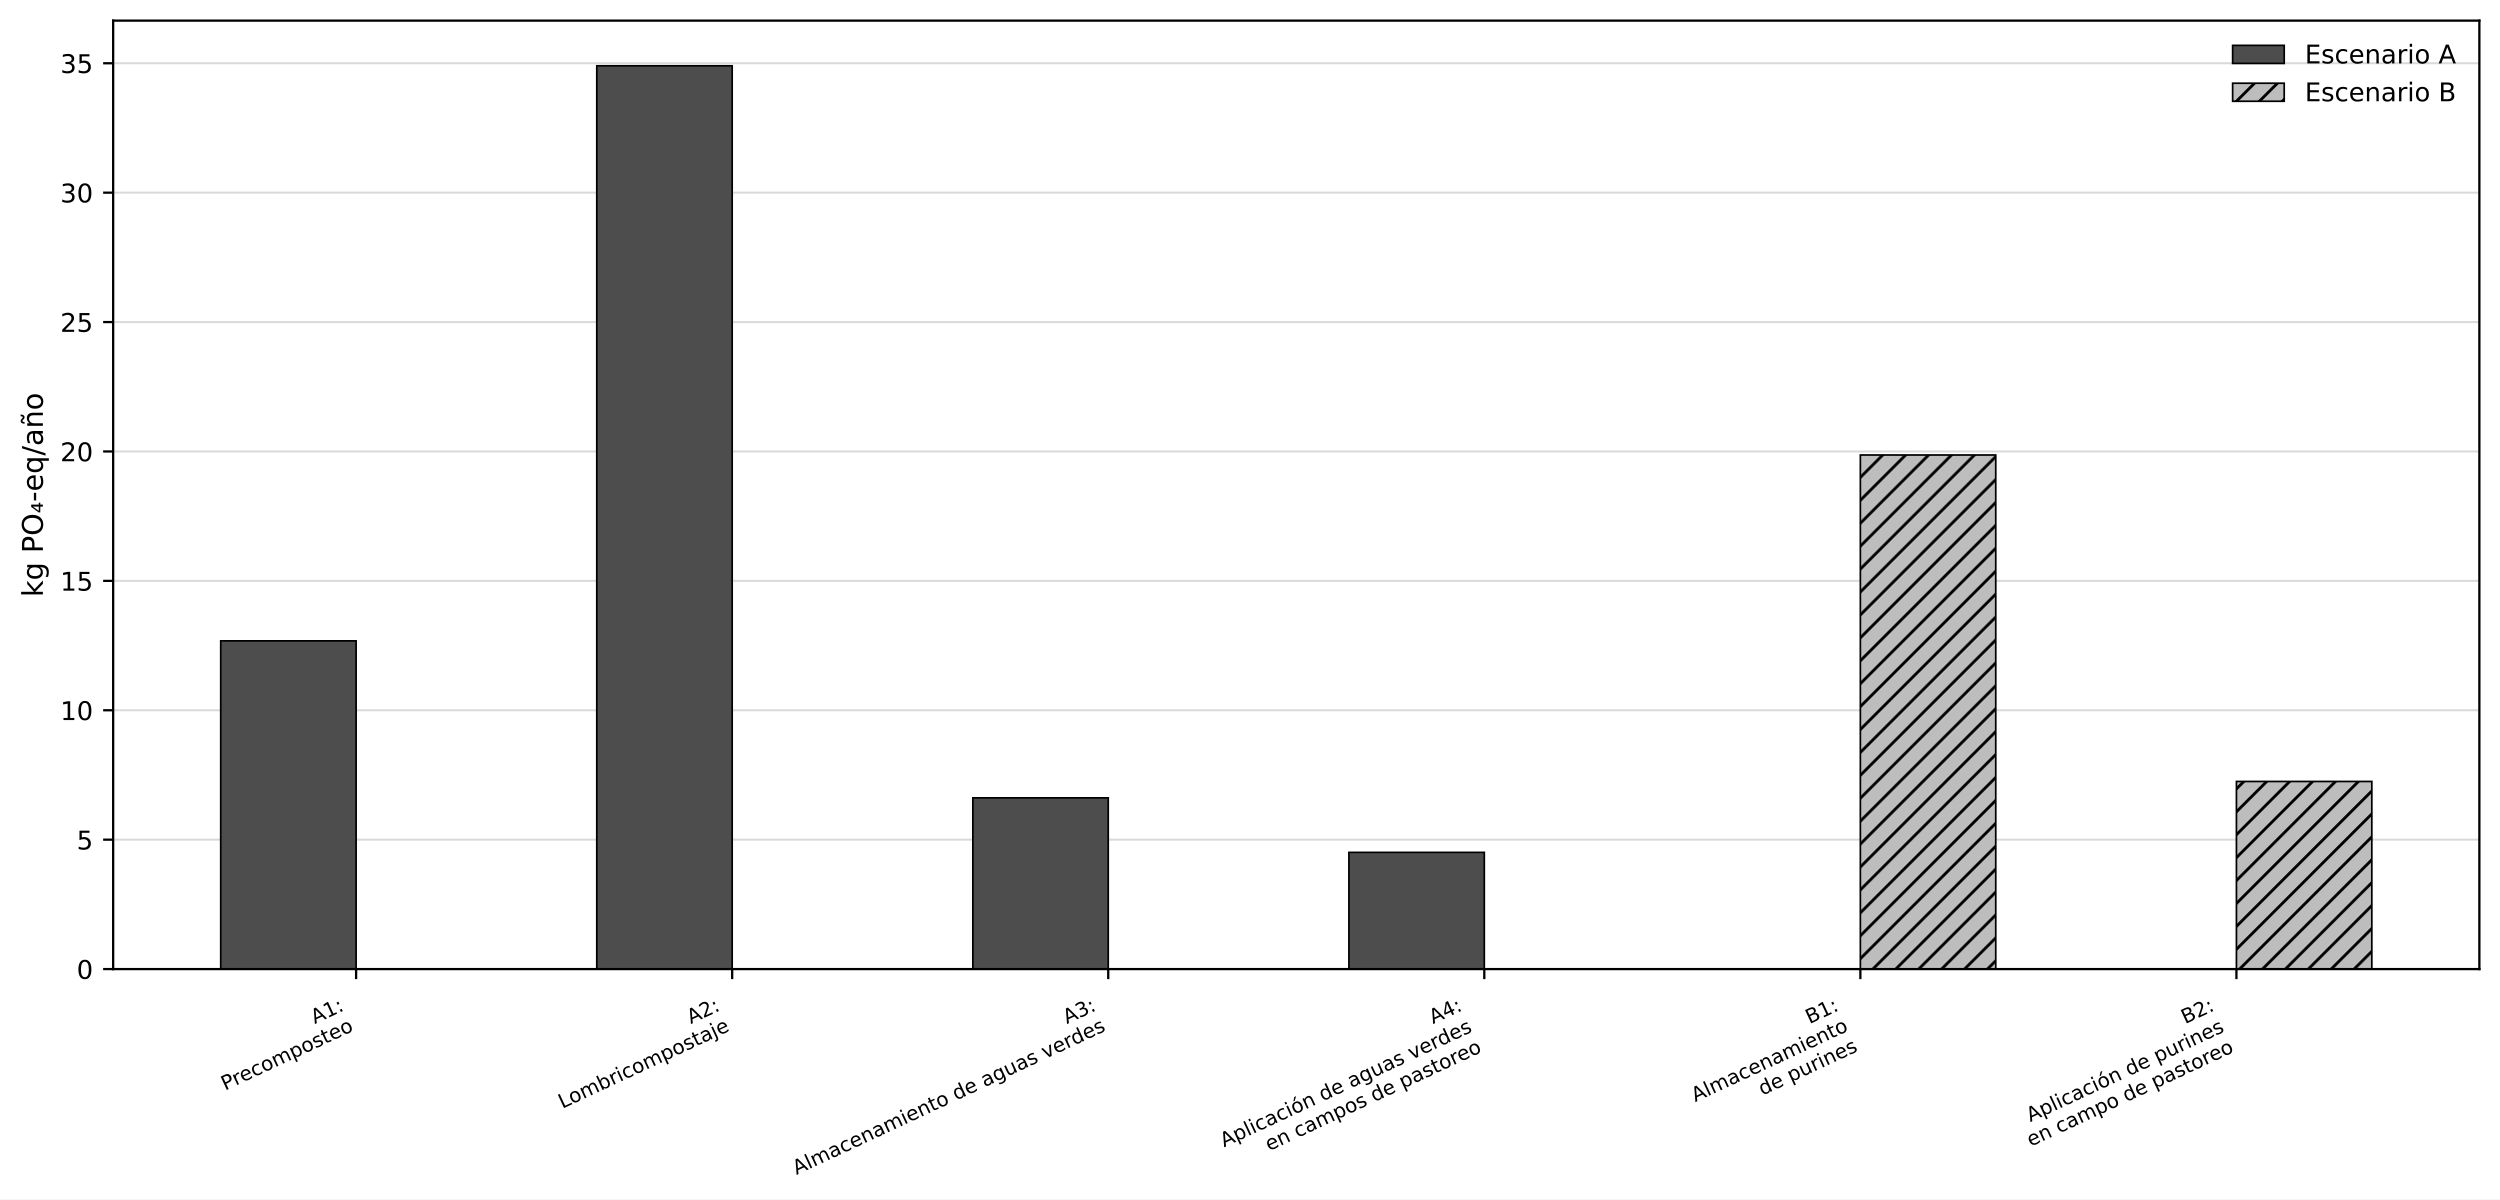
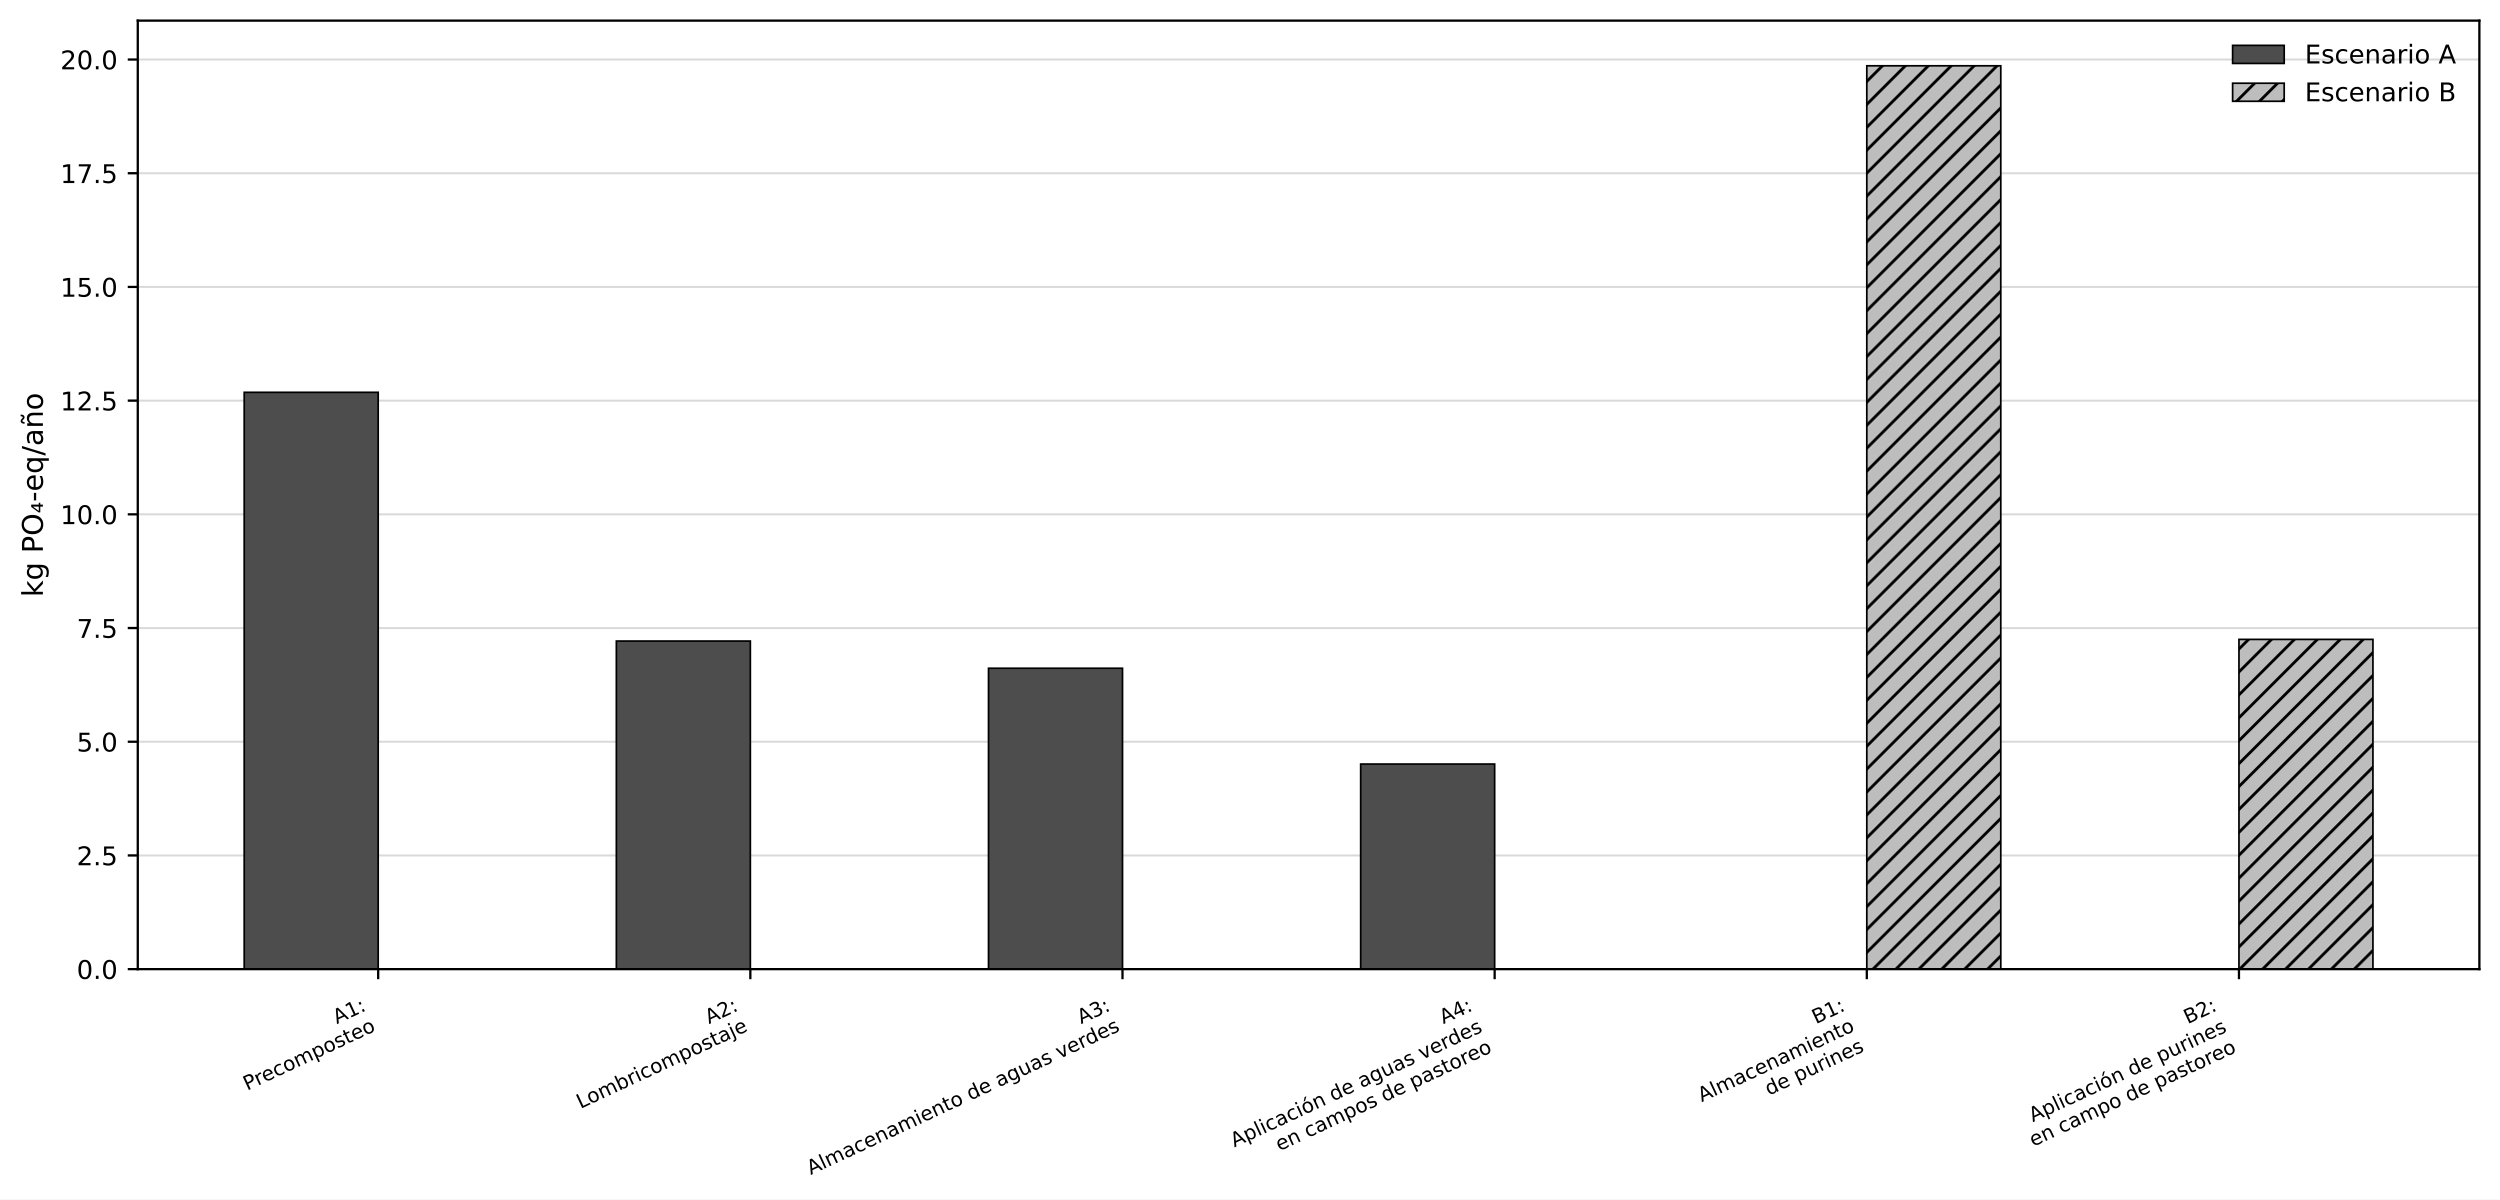
- <svg xmlns="http://www.w3.org/2000/svg" xmlns:xlink="http://www.w3.org/1999/xlink" width="872.638pt" height="418.665pt" viewBox="0 0 872.638 418.665" version="1.1">
+ <svg xmlns="http://www.w3.org/2000/svg" xmlns:xlink="http://www.w3.org/1999/xlink" width="872.584pt" height="418.665pt" viewBox="0 0 872.584 418.665" version="1.1">
  <defs>
    <style type="text/css">*{stroke-linejoin: round; stroke-linecap: butt}</style>
  </defs>
  <g id="figure_1">
    <g id="patch_1">
-       <path d="M 0 418.665 L 872.638 418.665 L 872.638 0 L 0 0 z " style="fill: #ffffff" />
+       <path d="M 0 418.665 L 872.584 418.665 L 872.584 0 L 0 0 z " style="fill: #ffffff" />
    </g>
    <g id="axes_1">
      <g id="patch_2">
-         <path d="M 39.501 338.264 L 865.438 338.264 L 865.438 7.2 L 39.501 7.2 z " style="fill: #ffffff" />
+         <path d="M 48.087 338.264 L 865.384 338.264 L 865.384 7.2 L 48.087 7.2 z " style="fill: #ffffff" />
      </g>
      <g id="matplotlib.axis_1">
        <g id="xtick_1">
          <g id="line2d_1">
            <defs>
              <path id="m8512bdd903" d="M 0 0 L 0 3.5 " style="stroke: #000000; stroke-width: 0.8" />
            </defs>
            <g>
-               <use xlink:href="#m8512bdd903" x="124.3" y="338.264" style="stroke: #000000; stroke-width: 0.8" />
+               <use xlink:href="#m8512bdd903" x="131.999" y="338.264" style="stroke: #000000; stroke-width: 0.8" />
            </g>
          </g>
          <g id="text_1">
-             <text style="font-size: 7px; font-family: 'DejaVu Sans'" transform="translate(109.8586 357.4867) rotate(-25)">A1:</text>
-             <text style="font-size: 7px; font-family: 'DejaVu Sans'" transform="translate(78.56486 380.7279) rotate(-25)">Precomposteo</text>
+             <text style="font-size: 7px; font-family: 'DejaVu Sans'" transform="translate(117.558 357.4867) rotate(-25)">A1:</text>
+             <text style="font-size: 7px; font-family: 'DejaVu Sans'" transform="translate(86.26435 380.7279) rotate(-25)">Precomposteo</text>
          </g>
        </g>
        <g id="xtick_2">
          <g id="line2d_2">
            <g>
-               <use xlink:href="#m8512bdd903" x="255.568" y="338.264" style="stroke: #000000; stroke-width: 0.8" />
+               <use xlink:href="#m8512bdd903" x="261.894" y="338.264" style="stroke: #000000; stroke-width: 0.8" />
            </g>
          </g>
          <g id="text_2">
-             <text style="font-size: 7px; font-family: 'DejaVu Sans'" transform="translate(241.1263 357.4867) rotate(-25)">A2:</text>
-             <text style="font-size: 7px; font-family: 'DejaVu Sans'" transform="translate(196.2641 387.0551) rotate(-25)">Lombricompostaje</text>
+             <text style="font-size: 7px; font-family: 'DejaVu Sans'" transform="translate(247.4527 357.4867) rotate(-25)">A2:</text>
+             <text style="font-size: 7px; font-family: 'DejaVu Sans'" transform="translate(202.5904 387.0551) rotate(-25)">Lombricompostaje</text>
          </g>
        </g>
        <g id="xtick_3">
          <g id="line2d_3">
            <g>
-               <use xlink:href="#m8512bdd903" x="386.835" y="338.264" style="stroke: #000000; stroke-width: 0.8" />
+               <use xlink:href="#m8512bdd903" x="391.789" y="338.264" style="stroke: #000000; stroke-width: 0.8" />
            </g>
          </g>
          <g id="text_3">
-             <text style="font-size: 7px; font-family: 'DejaVu Sans'" transform="translate(372.3941 357.4867) rotate(-25)">A3:</text>
-             <text style="font-size: 7px; font-family: 'DejaVu Sans'" transform="translate(278.0148 410.1453) rotate(-25)">Almacenamiento de aguas verdes</text>
+             <text style="font-size: 7px; font-family: 'DejaVu Sans'" transform="translate(377.3473 357.4867) rotate(-25)">A3:</text>
+             <text style="font-size: 7px; font-family: 'DejaVu Sans'" transform="translate(282.9679 410.1453) rotate(-25)">Almacenamiento de aguas verdes</text>
          </g>
        </g>
        <g id="xtick_4">
          <g id="line2d_4">
            <g>
-               <use xlink:href="#m8512bdd903" x="518.103" y="338.264" style="stroke: #000000; stroke-width: 0.8" />
+               <use xlink:href="#m8512bdd903" x="521.683" y="338.264" style="stroke: #000000; stroke-width: 0.8" />
            </g>
          </g>
          <g id="text_4">
-             <text style="font-size: 7px; font-family: 'DejaVu Sans'" transform="translate(500.2072 357.4867) rotate(-25)">A4:</text>
-             <text style="font-size: 7px; font-family: 'DejaVu Sans'" transform="translate(427.2535 400.5251) rotate(-25)">Aplicación de aguas verdes</text>
-             <text style="font-size: 7px; font-family: 'DejaVu Sans'" transform="translate(442.974 401.8433) rotate(-25)">en campos de pastoreo</text>
+             <text style="font-size: 7px; font-family: 'DejaVu Sans'" transform="translate(503.7872 357.4867) rotate(-25)">A4:</text>
+             <text style="font-size: 7px; font-family: 'DejaVu Sans'" transform="translate(430.8335 400.5251) rotate(-25)">Aplicación de aguas verdes</text>
+             <text style="font-size: 7px; font-family: 'DejaVu Sans'" transform="translate(446.5539 401.8433) rotate(-25)">en campos de pastoreo</text>
          </g>
        </g>
        <g id="xtick_5">
          <g id="line2d_5">
            <g>
-               <use xlink:href="#m8512bdd903" x="649.371" y="338.264" style="stroke: #000000; stroke-width: 0.8" />
+               <use xlink:href="#m8512bdd903" x="651.578" y="338.264" style="stroke: #000000; stroke-width: 0.8" />
            </g>
          </g>
          <g id="text_5">
-             <text style="font-size: 7px; font-family: 'DejaVu Sans'" transform="translate(631.6041 357.4927) rotate(-25)">B1:</text>
-             <text style="font-size: 7px; font-family: 'DejaVu Sans'" transform="translate(591.7379 384.7314) rotate(-25)">Almacenamiento</text>
-             <text style="font-size: 7px; font-family: 'DejaVu Sans'" transform="translate(615.1606 382.458) rotate(-25)">de purines</text>
+             <text style="font-size: 7px; font-family: 'DejaVu Sans'" transform="translate(633.8109 357.4927) rotate(-25)">B1:</text>
+             <text style="font-size: 7px; font-family: 'DejaVu Sans'" transform="translate(593.9447 384.7314) rotate(-25)">Almacenamiento</text>
+             <text style="font-size: 7px; font-family: 'DejaVu Sans'" transform="translate(617.3674 382.458) rotate(-25)">de purines</text>
          </g>
        </g>
        <g id="xtick_6">
          <g id="line2d_6">
            <g>
-               <use xlink:href="#m8512bdd903" x="780.639" y="338.264" style="stroke: #000000; stroke-width: 0.8" />
+               <use xlink:href="#m8512bdd903" x="781.472" y="338.264" style="stroke: #000000; stroke-width: 0.8" />
            </g>
          </g>
          <g id="text_6">
-             <text style="font-size: 7px; font-family: 'DejaVu Sans'" transform="translate(762.7299 357.4927) rotate(-25)">B2:</text>
-             <text style="font-size: 7px; font-family: 'DejaVu Sans'" transform="translate(708.6778 391.7171) rotate(-25)">Aplicación de purines</text>
-             <text style="font-size: 7px; font-family: 'DejaVu Sans'" transform="translate(708.8144 400.3022) rotate(-25)">en campo de pastoreo</text>
+             <text style="font-size: 7px; font-family: 'DejaVu Sans'" transform="translate(763.5635 357.4927) rotate(-25)">B2:</text>
+             <text style="font-size: 7px; font-family: 'DejaVu Sans'" transform="translate(709.5114 391.7171) rotate(-25)">Aplicación de purines</text>
+             <text style="font-size: 7px; font-family: 'DejaVu Sans'" transform="translate(709.6481 400.3022) rotate(-25)">en campo de pastoreo</text>
          </g>
        </g>
      </g>
      <g id="matplotlib.axis_2">
        <g id="ytick_1">
          <g id="line2d_7">
-             <path d="M 39.501 338.264 L 865.438 338.264 " clip-path="url(#pab1ca16d95)" style="fill: none; stroke: #d9d9d9; stroke-width: 0.7; stroke-linecap: square" />
+             <path d="M 48.087 338.264 L 865.384 338.264 " clip-path="url(#pa5e0bcc238)" style="fill: none; stroke: #d9d9d9; stroke-width: 0.7; stroke-linecap: square" />
          </g>
          <g id="line2d_8">
            <defs>
              <path id="me50acbb753" d="M 0 0 L -3.5 0 " style="stroke: #000000; stroke-width: 0.8" />
            </defs>
            <g>
-               <use xlink:href="#me50acbb753" x="39.501" y="338.264" style="stroke: #000000; stroke-width: 0.8" />
+               <use xlink:href="#me50acbb753" x="48.087" y="338.264" style="stroke: #000000; stroke-width: 0.8" />
            </g>
          </g>
          <g id="text_7">
-             <text style="font-size: 9px; font-family: 'DejaVu Sans'; text-anchor: end" x="32.501" y="341.683" transform="rotate(-0 32.50094 341.6829)">0</text>
+             <text style="font-size: 9px; font-family: 'DejaVu Sans'; text-anchor: end" x="41.087" y="341.683" transform="rotate(-0 41.0875 341.6829)">0.0</text>
          </g>
        </g>
        <g id="ytick_2">
          <g id="line2d_9">
-             <path d="M 39.501 293.094 L 865.438 293.094 " clip-path="url(#pab1ca16d95)" style="fill: none; stroke: #d9d9d9; stroke-width: 0.7; stroke-linecap: square" />
+             <path d="M 48.087 298.578 L 865.384 298.578 " clip-path="url(#pa5e0bcc238)" style="fill: none; stroke: #d9d9d9; stroke-width: 0.7; stroke-linecap: square" />
          </g>
          <g id="line2d_10">
            <g>
-               <use xlink:href="#me50acbb753" x="39.501" y="293.094" style="stroke: #000000; stroke-width: 0.8" />
+               <use xlink:href="#me50acbb753" x="48.087" y="298.578" style="stroke: #000000; stroke-width: 0.8" />
            </g>
          </g>
          <g id="text_8">
-             <text style="font-size: 9px; font-family: 'DejaVu Sans'; text-anchor: end" x="32.501" y="296.513" transform="rotate(-0 32.50094 296.5134)">5</text>
+             <text style="font-size: 9px; font-family: 'DejaVu Sans'; text-anchor: end" x="41.087" y="301.998" transform="rotate(-0 41.0875 301.9976)">2.5</text>
          </g>
        </g>
        <g id="ytick_3">
          <g id="line2d_11">
-             <path d="M 39.501 247.925 L 865.438 247.925 " clip-path="url(#pab1ca16d95)" style="fill: none; stroke: #d9d9d9; stroke-width: 0.7; stroke-linecap: square" />
+             <path d="M 48.087 258.893 L 865.384 258.893 " clip-path="url(#pa5e0bcc238)" style="fill: none; stroke: #d9d9d9; stroke-width: 0.7; stroke-linecap: square" />
          </g>
          <g id="line2d_12">
            <g>
-               <use xlink:href="#me50acbb753" x="39.501" y="247.925" style="stroke: #000000; stroke-width: 0.8" />
+               <use xlink:href="#me50acbb753" x="48.087" y="258.893" style="stroke: #000000; stroke-width: 0.8" />
            </g>
          </g>
          <g id="text_9">
-             <text style="font-size: 9px; font-family: 'DejaVu Sans'; text-anchor: end" x="32.501" y="251.344" transform="rotate(-0 32.50094 251.3439)">10</text>
+             <text style="font-size: 9px; font-family: 'DejaVu Sans'; text-anchor: end" x="41.087" y="262.312" transform="rotate(-0 41.0875 262.3124)">5.0</text>
          </g>
        </g>
        <g id="ytick_4">
          <g id="line2d_13">
-             <path d="M 39.501 202.755 L 865.438 202.755 " clip-path="url(#pab1ca16d95)" style="fill: none; stroke: #d9d9d9; stroke-width: 0.7; stroke-linecap: square" />
+             <path d="M 48.087 219.208 L 865.384 219.208 " clip-path="url(#pa5e0bcc238)" style="fill: none; stroke: #d9d9d9; stroke-width: 0.7; stroke-linecap: square" />
          </g>
          <g id="line2d_14">
            <g>
-               <use xlink:href="#me50acbb753" x="39.501" y="202.755" style="stroke: #000000; stroke-width: 0.8" />
+               <use xlink:href="#me50acbb753" x="48.087" y="219.208" style="stroke: #000000; stroke-width: 0.8" />
            </g>
          </g>
          <g id="text_10">
-             <text style="font-size: 9px; font-family: 'DejaVu Sans'; text-anchor: end" x="32.501" y="206.174" transform="rotate(-0 32.50094 206.1744)">15</text>
+             <text style="font-size: 9px; font-family: 'DejaVu Sans'; text-anchor: end" x="41.087" y="222.627" transform="rotate(-0 41.0875 222.6271)">7.5</text>
          </g>
        </g>
        <g id="ytick_5">
          <g id="line2d_15">
-             <path d="M 39.501 157.586 L 865.438 157.586 " clip-path="url(#pab1ca16d95)" style="fill: none; stroke: #d9d9d9; stroke-width: 0.7; stroke-linecap: square" />
+             <path d="M 48.087 179.523 L 865.384 179.523 " clip-path="url(#pa5e0bcc238)" style="fill: none; stroke: #d9d9d9; stroke-width: 0.7; stroke-linecap: square" />
          </g>
          <g id="line2d_16">
            <g>
-               <use xlink:href="#me50acbb753" x="39.501" y="157.586" style="stroke: #000000; stroke-width: 0.8" />
+               <use xlink:href="#me50acbb753" x="48.087" y="179.523" style="stroke: #000000; stroke-width: 0.8" />
            </g>
          </g>
          <g id="text_11">
-             <text style="font-size: 9px; font-family: 'DejaVu Sans'; text-anchor: end" x="32.501" y="161.005" transform="rotate(-0 32.50094 161.0049)">20</text>
+             <text style="font-size: 9px; font-family: 'DejaVu Sans'; text-anchor: end" x="41.087" y="182.942" transform="rotate(-0 41.0875 182.9418)">10.0</text>
          </g>
        </g>
        <g id="ytick_6">
          <g id="line2d_17">
-             <path d="M 39.501 112.416 L 865.438 112.416 " clip-path="url(#pab1ca16d95)" style="fill: none; stroke: #d9d9d9; stroke-width: 0.7; stroke-linecap: square" />
+             <path d="M 48.087 139.837 L 865.384 139.837 " clip-path="url(#pa5e0bcc238)" style="fill: none; stroke: #d9d9d9; stroke-width: 0.7; stroke-linecap: square" />
          </g>
          <g id="line2d_18">
            <g>
-               <use xlink:href="#me50acbb753" x="39.501" y="112.416" style="stroke: #000000; stroke-width: 0.8" />
+               <use xlink:href="#me50acbb753" x="48.087" y="139.837" style="stroke: #000000; stroke-width: 0.8" />
            </g>
          </g>
          <g id="text_12">
-             <text style="font-size: 9px; font-family: 'DejaVu Sans'; text-anchor: end" x="32.501" y="115.835" transform="rotate(-0 32.50094 115.8354)">25</text>
+             <text style="font-size: 9px; font-family: 'DejaVu Sans'; text-anchor: end" x="41.087" y="143.257" transform="rotate(-0 41.0875 143.2566)">12.5</text>
          </g>
        </g>
        <g id="ytick_7">
          <g id="line2d_19">
-             <path d="M 39.501 67.247 L 865.438 67.247 " clip-path="url(#pab1ca16d95)" style="fill: none; stroke: #d9d9d9; stroke-width: 0.7; stroke-linecap: square" />
+             <path d="M 48.087 100.152 L 865.384 100.152 " clip-path="url(#pa5e0bcc238)" style="fill: none; stroke: #d9d9d9; stroke-width: 0.7; stroke-linecap: square" />
          </g>
          <g id="line2d_20">
            <g>
-               <use xlink:href="#me50acbb753" x="39.501" y="67.247" style="stroke: #000000; stroke-width: 0.8" />
+               <use xlink:href="#me50acbb753" x="48.087" y="100.152" style="stroke: #000000; stroke-width: 0.8" />
            </g>
          </g>
          <g id="text_13">
-             <text style="font-size: 9px; font-family: 'DejaVu Sans'; text-anchor: end" x="32.501" y="70.666" transform="rotate(-0 32.50094 70.66591)">30</text>
+             <text style="font-size: 9px; font-family: 'DejaVu Sans'; text-anchor: end" x="41.087" y="103.571" transform="rotate(-0 41.0875 103.5713)">15.0</text>
          </g>
        </g>
        <g id="ytick_8">
          <g id="line2d_21">
-             <path d="M 39.501 22.077 L 865.438 22.077 " clip-path="url(#pab1ca16d95)" style="fill: none; stroke: #d9d9d9; stroke-width: 0.7; stroke-linecap: square" />
+             <path d="M 48.087 60.467 L 865.384 60.467 " clip-path="url(#pa5e0bcc238)" style="fill: none; stroke: #d9d9d9; stroke-width: 0.7; stroke-linecap: square" />
          </g>
          <g id="line2d_22">
            <g>
-               <use xlink:href="#me50acbb753" x="39.501" y="22.077" style="stroke: #000000; stroke-width: 0.8" />
+               <use xlink:href="#me50acbb753" x="48.087" y="60.467" style="stroke: #000000; stroke-width: 0.8" />
            </g>
          </g>
          <g id="text_14">
-             <text style="font-size: 9px; font-family: 'DejaVu Sans'; text-anchor: end" x="32.501" y="25.496" transform="rotate(-0 32.50094 25.49642)">35</text>
-           </g>
-         </g>
-         <g id="text_15">
+             <text style="font-size: 9px; font-family: 'DejaVu Sans'; text-anchor: end" x="41.087" y="63.886" transform="rotate(-0 41.0875 63.88602)">17.5</text>
+           </g>
+         </g>
+         <g id="ytick_9">
+           <g id="line2d_23">
+             <path d="M 48.087 20.781 L 865.384 20.781 " clip-path="url(#pa5e0bcc238)" style="fill: none; stroke: #d9d9d9; stroke-width: 0.7; stroke-linecap: square" />
+           </g>
+           <g id="line2d_24">
+             <g>
+               <use xlink:href="#me50acbb753" x="48.087" y="20.781" style="stroke: #000000; stroke-width: 0.8" />
+             </g>
+           </g>
+           <g id="text_15">
+             <text style="font-size: 9px; font-family: 'DejaVu Sans'; text-anchor: end" x="41.087" y="24.201" transform="rotate(-0 41.0875 24.20076)">20.0</text>
+           </g>
+         </g>
+         <g id="text_16">
          <text style="font-size: 10px; font-family: 'DejaVu Sans'; text-anchor: middle" x="14.969" y="172.732" transform="rotate(-90 14.96875 172.7318)">kg PO₄-eq/año</text>
        </g>
      </g>
      <g id="patch_3">
-         <path d="M 77.044 338.264 L 124.3 338.264 L 124.3 223.691 L 77.044 223.691 z " clip-path="url(#pab1ca16d95)" style="fill: #4d4d4d; stroke: #000000; stroke-width: 0.6; stroke-linejoin: miter" />
+         <path d="M 85.237 338.264 L 131.999 338.264 L 131.999 136.941 L 85.237 136.941 z " clip-path="url(#pa5e0bcc238)" style="fill: #4d4d4d; stroke: #000000; stroke-width: 0.6; stroke-linejoin: miter" />
      </g>
      <g id="patch_4">
-         <path d="M 208.311 338.264 L 255.568 338.264 L 255.568 22.965 L 208.311 22.965 z " clip-path="url(#pab1ca16d95)" style="fill: #4d4d4d; stroke: #000000; stroke-width: 0.6; stroke-linejoin: miter" />
+         <path d="M 215.132 338.264 L 261.894 338.264 L 261.894 223.756 L 215.132 223.756 z " clip-path="url(#pa5e0bcc238)" style="fill: #4d4d4d; stroke: #000000; stroke-width: 0.6; stroke-linejoin: miter" />
      </g>
      <g id="patch_5">
-         <path d="M 339.579 338.264 L 386.835 338.264 L 386.835 278.492 L 339.579 278.492 z " clip-path="url(#pab1ca16d95)" style="fill: #4d4d4d; stroke: #000000; stroke-width: 0.6; stroke-linejoin: miter" />
+         <path d="M 345.027 338.264 L 391.789 338.264 L 391.789 233.235 L 345.027 233.235 z " clip-path="url(#pa5e0bcc238)" style="fill: #4d4d4d; stroke: #000000; stroke-width: 0.6; stroke-linejoin: miter" />
      </g>
      <g id="patch_6">
-         <path d="M 470.847 338.264 L 518.103 338.264 L 518.103 297.522 L 470.847 297.522 z " clip-path="url(#pab1ca16d95)" style="fill: #4d4d4d; stroke: #000000; stroke-width: 0.6; stroke-linejoin: miter" />
+         <path d="M 474.921 338.264 L 521.683 338.264 L 521.683 266.673 L 474.921 266.673 z " clip-path="url(#pa5e0bcc238)" style="fill: #4d4d4d; stroke: #000000; stroke-width: 0.6; stroke-linejoin: miter" />
      </g>
      <g id="patch_7">
-         <path d="M 602.115 338.264 L 649.371 338.264 L 649.371 338.264 L 602.115 338.264 z " clip-path="url(#pab1ca16d95)" style="fill: #4d4d4d; stroke: #000000; stroke-width: 0.6; stroke-linejoin: miter" />
+         <path d="M 604.816 338.264 L 651.578 338.264 L 651.578 338.264 L 604.816 338.264 z " clip-path="url(#pa5e0bcc238)" style="fill: #4d4d4d; stroke: #000000; stroke-width: 0.6; stroke-linejoin: miter" />
      </g>
      <g id="patch_8">
-         <path d="M 733.382 338.264 L 780.639 338.264 L 780.639 338.264 L 733.382 338.264 z " clip-path="url(#pab1ca16d95)" style="fill: #4d4d4d; stroke: #000000; stroke-width: 0.6; stroke-linejoin: miter" />
+         <path d="M 734.71 338.264 L 781.472 338.264 L 781.472 338.264 L 734.71 338.264 z " clip-path="url(#pa5e0bcc238)" style="fill: #4d4d4d; stroke: #000000; stroke-width: 0.6; stroke-linejoin: miter" />
      </g>
      <g id="patch_9">
-         <path d="M 124.3 338.264 L 171.556 338.264 L 171.556 338.264 L 124.3 338.264 z " clip-path="url(#pab1ca16d95)" style="fill: url(#h616a057982); stroke: #000000; stroke-width: 0.6; stroke-linejoin: miter" />
+         <path d="M 131.999 338.264 L 178.761 338.264 L 178.761 338.264 L 131.999 338.264 z " clip-path="url(#pa5e0bcc238)" style="fill: url(#h616a057982); stroke: #000000; stroke-width: 0.6; stroke-linejoin: miter" />
      </g>
      <g id="patch_10">
-         <path d="M 255.568 338.264 L 302.824 338.264 L 302.824 338.264 L 255.568 338.264 z " clip-path="url(#pab1ca16d95)" style="fill: url(#h616a057982); stroke: #000000; stroke-width: 0.6; stroke-linejoin: miter" />
+         <path d="M 261.894 338.264 L 308.656 338.264 L 308.656 338.264 L 261.894 338.264 z " clip-path="url(#pa5e0bcc238)" style="fill: url(#h616a057982); stroke: #000000; stroke-width: 0.6; stroke-linejoin: miter" />
      </g>
      <g id="patch_11">
-         <path d="M 386.835 338.264 L 434.092 338.264 L 434.092 338.264 L 386.835 338.264 z " clip-path="url(#pab1ca16d95)" style="fill: url(#h616a057982); stroke: #000000; stroke-width: 0.6; stroke-linejoin: miter" />
+         <path d="M 391.789 338.264 L 438.551 338.264 L 438.551 338.264 L 391.789 338.264 z " clip-path="url(#pa5e0bcc238)" style="fill: url(#h616a057982); stroke: #000000; stroke-width: 0.6; stroke-linejoin: miter" />
      </g>
      <g id="patch_12">
-         <path d="M 518.103 338.264 L 565.36 338.264 L 565.36 338.264 L 518.103 338.264 z " clip-path="url(#pab1ca16d95)" style="fill: url(#h616a057982); stroke: #000000; stroke-width: 0.6; stroke-linejoin: miter" />
+         <path d="M 521.683 338.264 L 568.445 338.264 L 568.445 338.264 L 521.683 338.264 z " clip-path="url(#pa5e0bcc238)" style="fill: url(#h616a057982); stroke: #000000; stroke-width: 0.6; stroke-linejoin: miter" />
      </g>
      <g id="patch_13">
-         <path d="M 649.371 338.264 L 696.627 338.264 L 696.627 158.828 L 649.371 158.828 z " clip-path="url(#pab1ca16d95)" style="fill: url(#h616a057982); stroke: #000000; stroke-width: 0.6; stroke-linejoin: miter" />
+         <path d="M 651.578 338.264 L 698.34 338.264 L 698.34 22.965 L 651.578 22.965 z " clip-path="url(#pa5e0bcc238)" style="fill: url(#h616a057982); stroke: #000000; stroke-width: 0.6; stroke-linejoin: miter" />
      </g>
      <g id="patch_14">
-         <path d="M 780.639 338.264 L 827.895 338.264 L 827.895 272.767 L 780.639 272.767 z " clip-path="url(#pab1ca16d95)" style="fill: url(#h616a057982); stroke: #000000; stroke-width: 0.6; stroke-linejoin: miter" />
+         <path d="M 781.472 338.264 L 828.235 338.264 L 828.235 223.176 L 781.472 223.176 z " clip-path="url(#pa5e0bcc238)" style="fill: url(#h616a057982); stroke: #000000; stroke-width: 0.6; stroke-linejoin: miter" />
      </g>
      <g id="patch_15">
-         <path d="M 39.501 338.264 L 39.501 7.2 " style="fill: none; stroke: #000000; stroke-width: 0.8; stroke-linejoin: miter; stroke-linecap: square" />
+         <path d="M 48.087 338.264 L 48.087 7.2 " style="fill: none; stroke: #000000; stroke-width: 0.8; stroke-linejoin: miter; stroke-linecap: square" />
      </g>
      <g id="patch_16">
-         <path d="M 865.438 338.264 L 865.438 7.2 " style="fill: none; stroke: #000000; stroke-width: 0.8; stroke-linejoin: miter; stroke-linecap: square" />
+         <path d="M 865.384 338.264 L 865.384 7.2 " style="fill: none; stroke: #000000; stroke-width: 0.8; stroke-linejoin: miter; stroke-linecap: square" />
      </g>
      <g id="patch_17">
-         <path d="M 39.501 338.264 L 865.438 338.264 " style="fill: none; stroke: #000000; stroke-width: 0.8; stroke-linejoin: miter; stroke-linecap: square" />
+         <path d="M 48.087 338.264 L 865.384 338.264 " style="fill: none; stroke: #000000; stroke-width: 0.8; stroke-linejoin: miter; stroke-linecap: square" />
      </g>
      <g id="patch_18">
-         <path d="M 39.501 7.2 L 865.438 7.2 " style="fill: none; stroke: #000000; stroke-width: 0.8; stroke-linejoin: miter; stroke-linecap: square" />
+         <path d="M 48.087 7.2 L 865.384 7.2 " style="fill: none; stroke: #000000; stroke-width: 0.8; stroke-linejoin: miter; stroke-linecap: square" />
      </g>
      <g id="legend_1">
        <g id="patch_19">
-           <path d="M 779.315 22.139 L 797.315 22.139 L 797.315 15.839 L 779.315 15.839 z " style="fill: #4d4d4d; stroke: #000000; stroke-width: 0.6; stroke-linejoin: miter" />
-         </g>
-         <g id="text_16">
-           <text style="font-size: 9px; font-family: 'DejaVu Sans'; text-anchor: start" x="804.515" y="22.139" transform="rotate(-0 804.5149 22.13859)">Escenario A</text>
+           <path d="M 779.261 22.139 L 797.261 22.139 L 797.261 15.839 L 779.261 15.839 z " style="fill: #4d4d4d; stroke: #000000; stroke-width: 0.6; stroke-linejoin: miter" />
+         </g>
+         <g id="text_17">
+           <text style="font-size: 9px; font-family: 'DejaVu Sans'; text-anchor: start" x="804.461" y="22.139" transform="rotate(-0 804.4614 22.13859)">Escenario A</text>
        </g>
        <g id="patch_20">
-           <path d="M 779.315 35.349 L 797.315 35.349 L 797.315 29.049 L 779.315 29.049 z " style="fill: url(#h616a057982); stroke: #000000; stroke-width: 0.6; stroke-linejoin: miter" />
-         </g>
-         <g id="text_17">
-           <text style="font-size: 9px; font-family: 'DejaVu Sans'; text-anchor: start" x="804.515" y="35.349" transform="rotate(-0 804.5149 35.34891)">Escenario B</text>
+           <path d="M 779.261 35.349 L 797.261 35.349 L 797.261 29.049 L 779.261 29.049 z " style="fill: url(#h616a057982); stroke: #000000; stroke-width: 0.6; stroke-linejoin: miter" />
+         </g>
+         <g id="text_18">
+           <text style="font-size: 9px; font-family: 'DejaVu Sans'; text-anchor: start" x="804.461" y="35.349" transform="rotate(-0 804.4614 35.34891)">Escenario B</text>
        </g>
      </g>
    </g>
  </g>
  <defs>
-     <clipPath id="pab1ca16d95">
-       <rect x="39.501" y="7.2" width="825.937" height="331.064" />
+     <clipPath id="pa5e0bcc238">
+       <rect x="48.087" y="7.2" width="817.297" height="331.064" />
    </clipPath>
  </defs>
  <defs>
    <pattern id="h616a057982" patternUnits="userSpaceOnUse" x="0" y="0" width="72" height="72">
      <rect x="0" y="0" width="73" height="73" fill="#bdbdbd" />
      <path d="M -36 36 L 36 -36 M -32 40 L 40 -32 M -28 44 L 44 -28 M -24 48 L 48 -24 M -20 52 L 52 -20 M -16 56 L 56 -16 M -12 60 L 60 -12 M -8 64 L 64 -8 M -4 68 L 68 -4 M 0 72 L 72 0 M 4 76 L 76 4 M 8 80 L 80 8 M 12 84 L 84 12 M 16 88 L 88 16 M 20 92 L 92 20 M 24 96 L 96 24 M 28 100 L 100 28 M 32 104 L 104 32 M 36 108 L 108 36 " style="fill: #000000; stroke: #000000; stroke-width: 1.0; stroke-linecap: butt; stroke-linejoin: miter" />
    </pattern>
  </defs>
</svg>
